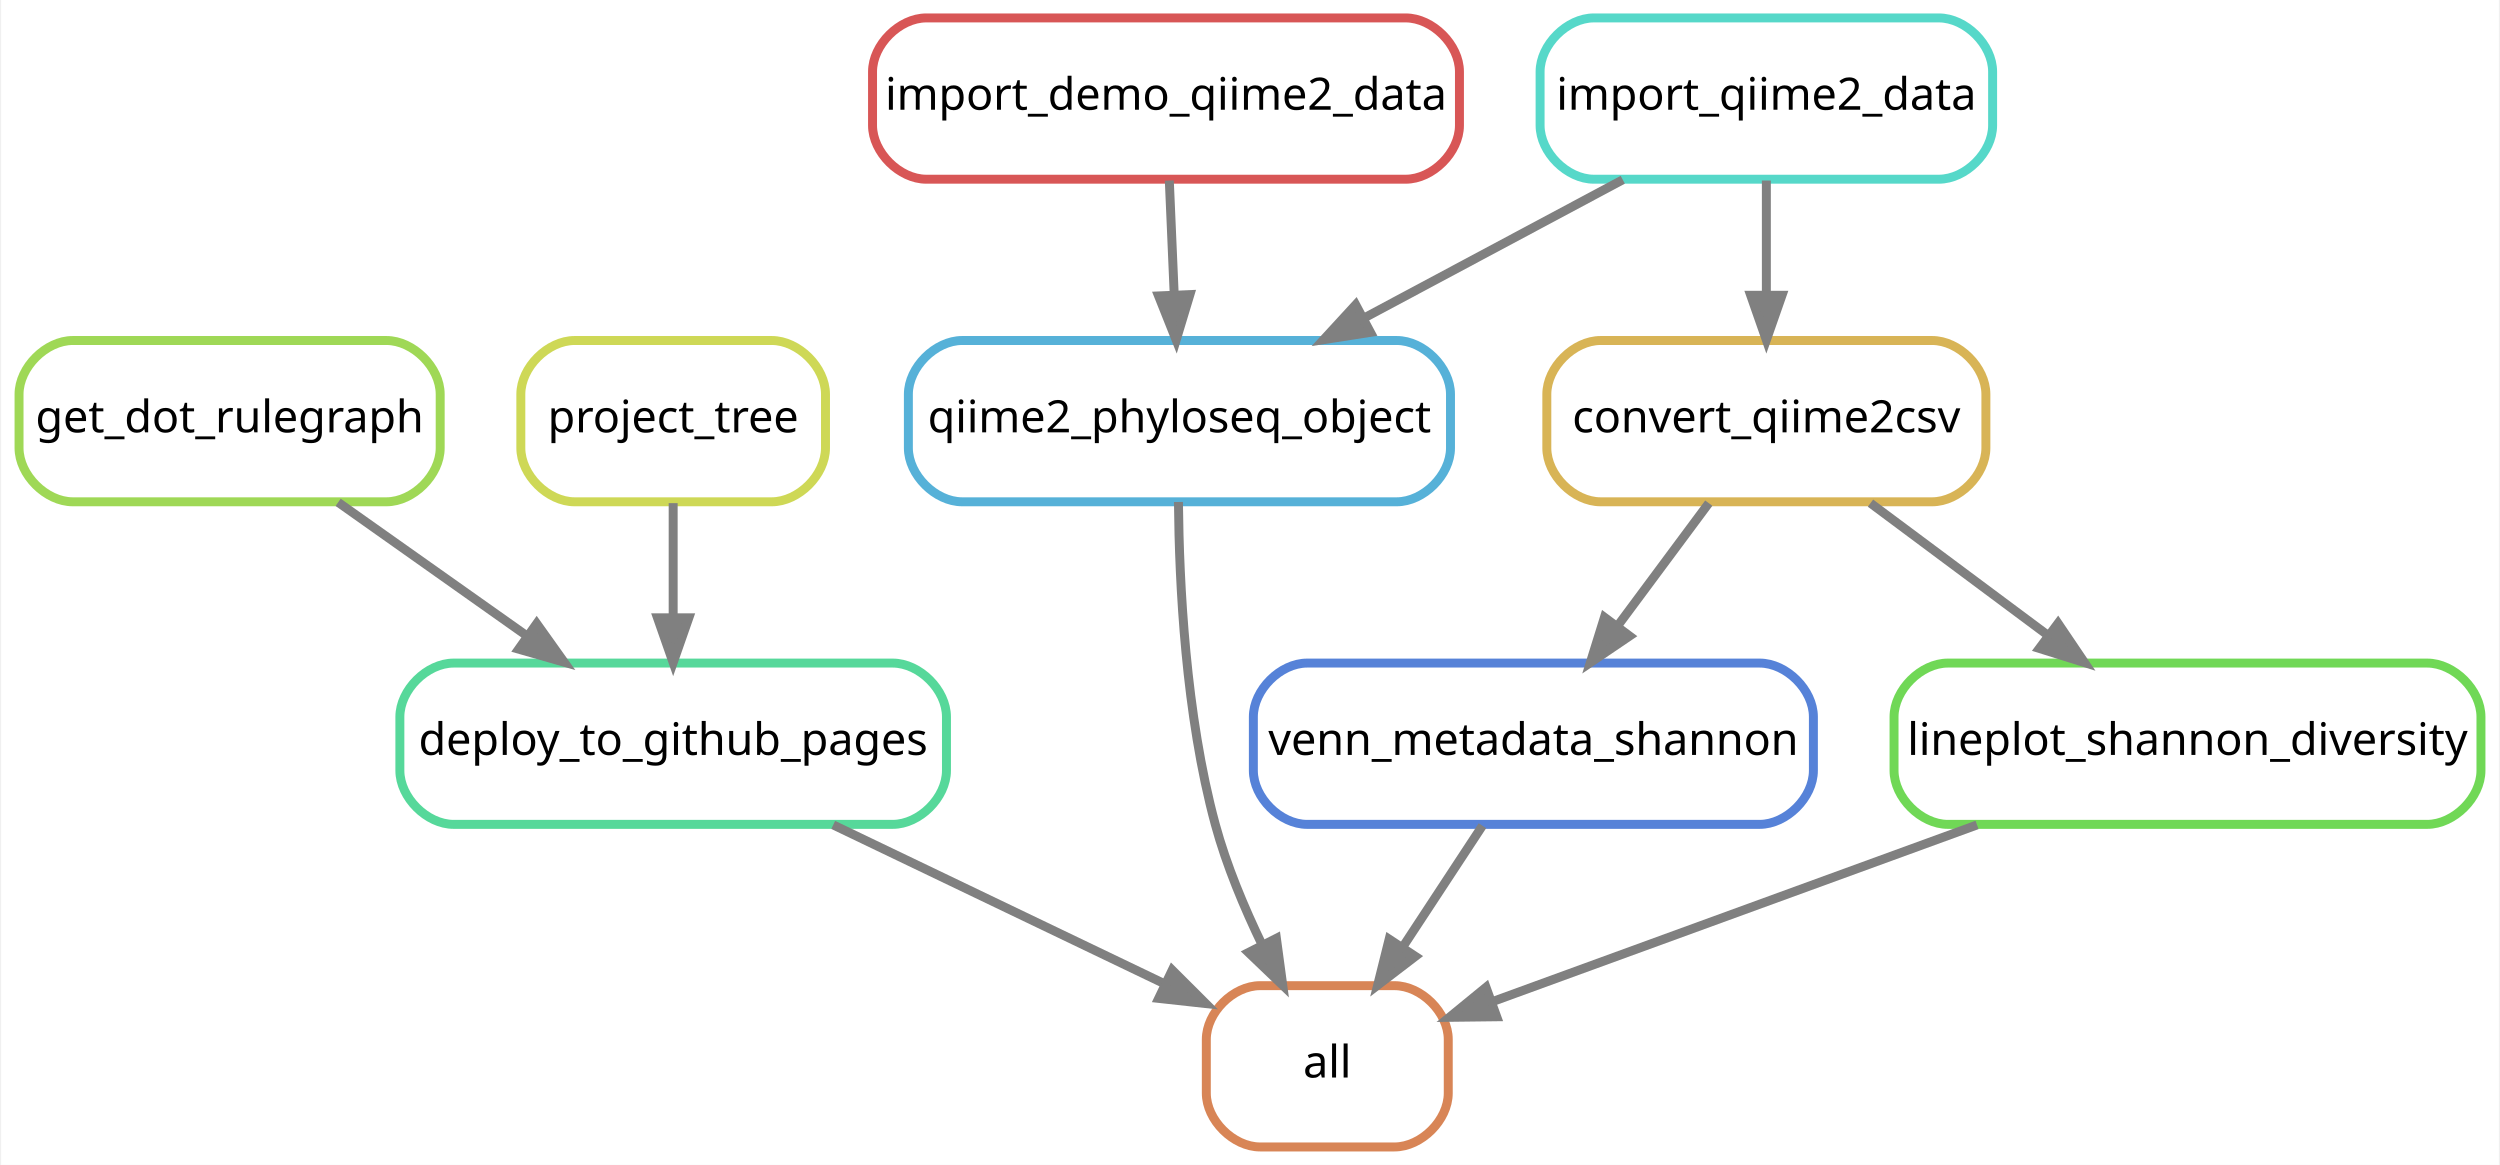
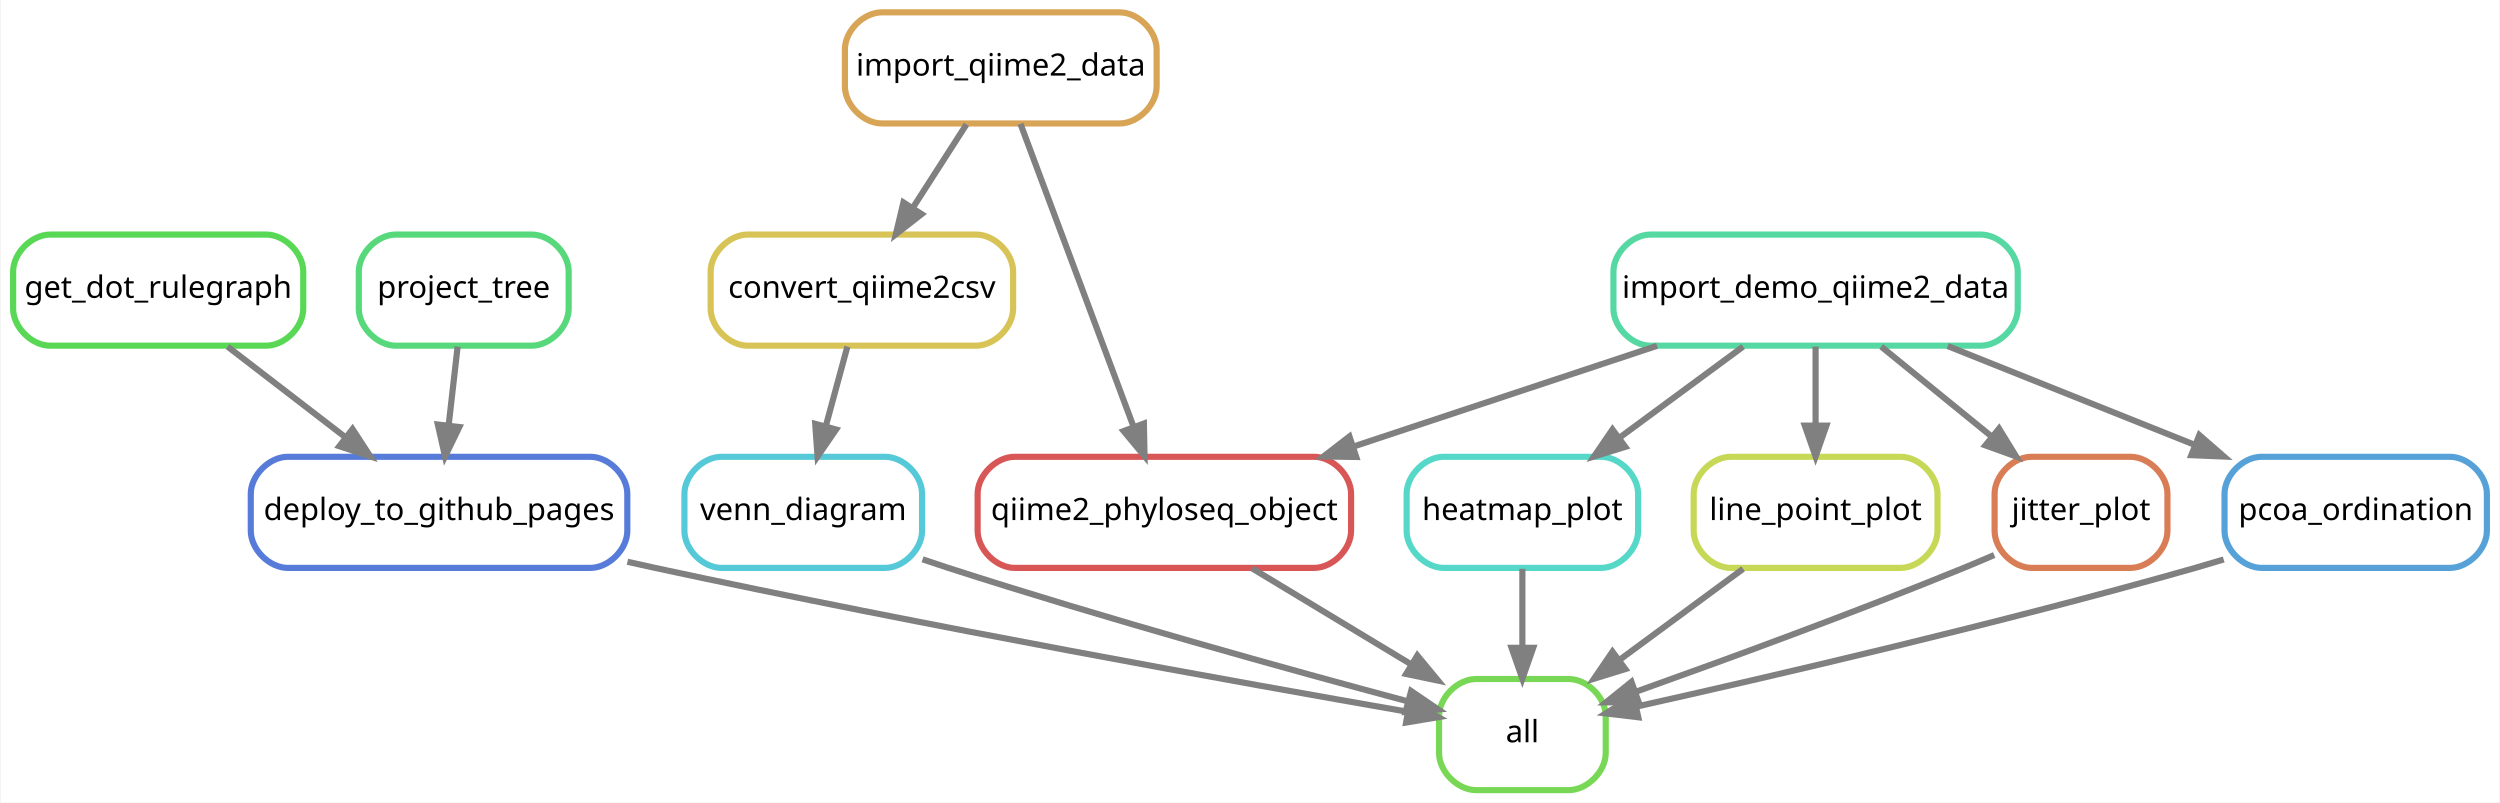
- <svg xmlns="http://www.w3.org/2000/svg" width="558pt" height="260pt" viewBox="0.00 0.00 557.50 260.00">
+ <svg xmlns="http://www.w3.org/2000/svg" width="810pt" height="260pt" viewBox="0.00 0.00 809.50 260.00">
  <g id="graph0" class="graph" transform="scale(1 1) rotate(0) translate(4 256)">
-     <polygon fill="white" stroke="none" points="-4,4 -4,-256 553.5,-256 553.5,4 -4,4" />
+     <polygon fill="white" stroke="none" points="-4,4 -4,-256 805.5,-256 805.5,4 -4,4" />
    <g id="node1" class="node">
-       <path fill="none" stroke="#d88556" stroke-width="2" d="M307,-36C307,-36 277,-36 277,-36 271,-36 265,-30 265,-24 265,-24 265,-12 265,-12 265,-6 271,0 277,0 277,0 307,0 307,0 313,0 319,-6 319,-12 319,-12 319,-24 319,-24 319,-30 313,-36 307,-36" />
-       <text text-anchor="middle" x="292" y="-15.5" font-family="sans" font-size="10.00">all</text>
+       <path fill="none" stroke="#78d856" stroke-width="2" d="M504,-36C504,-36 474,-36 474,-36 468,-36 462,-30 462,-24 462,-24 462,-12 462,-12 462,-6 468,0 474,0 474,0 504,0 504,0 510,0 516,-6 516,-12 516,-12 516,-24 516,-24 516,-30 510,-36 504,-36" />
+       <text text-anchor="middle" x="489" y="-15.5" font-family="sans" font-size="10.00">all</text>
    </g>
    <g id="node2" class="node">
-       <path fill="none" stroke="#56d89a" stroke-width="2" d="M195,-108C195,-108 97,-108 97,-108 91,-108 85,-102 85,-96 85,-96 85,-84 85,-84 85,-78 91,-72 97,-72 97,-72 195,-72 195,-72 201,-72 207,-78 207,-84 207,-84 207,-96 207,-96 207,-102 201,-108 195,-108" />
-       <text text-anchor="middle" x="146" y="-87.5" font-family="sans" font-size="10.00">deploy_to_github_pages</text>
+       <path fill="none" stroke="#567bd8" stroke-width="2" d="M187,-108C187,-108 89,-108 89,-108 83,-108 77,-102 77,-96 77,-96 77,-84 77,-84 77,-78 83,-72 89,-72 89,-72 187,-72 187,-72 193,-72 199,-78 199,-84 199,-84 199,-96 199,-96 199,-102 193,-108 187,-108" />
+       <text text-anchor="middle" x="138" y="-87.5" font-family="sans" font-size="10.00">deploy_to_github_pages</text>
+     </g>
+     <g id="edge7" class="edge">
+       <path fill="none" stroke="grey" stroke-width="2" d="M199.04,-73.98C202.07,-73.3 205.07,-72.63 208,-72 294.9,-53.27 397.71,-34.81 451.66,-25.41" />
+       <polygon fill="grey" stroke="grey" stroke-width="2" points="452.53,-28.81 461.78,-23.65 451.33,-21.91 452.53,-28.81" />
+     </g>
+     <g id="node3" class="node">
+       <path fill="none" stroke="#59d856" stroke-width="2" d="M82,-180C82,-180 12,-180 12,-180 6,-180 0,-174 0,-168 0,-168 0,-156 0,-156 0,-150 6,-144 12,-144 12,-144 82,-144 82,-144 88,-144 94,-150 94,-156 94,-156 94,-168 94,-168 94,-174 88,-180 82,-180" />
+       <text text-anchor="middle" x="47" y="-159.5" font-family="sans" font-size="10.00">get_dot_rulegraph</text>
+     </g>
+     <g id="edge8" class="edge">
+       <path fill="none" stroke="grey" stroke-width="2" d="M69.49,-143.7C80.96,-134.88 95.06,-124.03 107.48,-114.47" />
+       <polygon fill="grey" stroke="grey" stroke-width="2" points="109.97,-116.98 115.76,-108.1 105.7,-111.43 109.97,-116.98" />
+     </g>
+     <g id="node4" class="node">
+       <path fill="none" stroke="#56d87b" stroke-width="2" d="M168,-180C168,-180 124,-180 124,-180 118,-180 112,-174 112,-168 112,-168 112,-156 112,-156 112,-150 118,-144 124,-144 124,-144 168,-144 168,-144 174,-144 180,-150 180,-156 180,-156 180,-168 180,-168 180,-174 174,-180 168,-180" />
+       <text text-anchor="middle" x="146" y="-159.5" font-family="sans" font-size="10.00">project_tree</text>
+     </g>
+     <g id="edge9" class="edge">
+       <path fill="none" stroke="grey" stroke-width="2" d="M144.02,-143.7C143.14,-135.98 142.08,-126.71 141.1,-118.11" />
+       <polygon fill="grey" stroke="grey" stroke-width="2" points="144.57,-117.64 139.95,-108.1 137.61,-118.44 144.57,-117.64" />
+     </g>
+     <g id="node5" class="node">
+       <path fill="none" stroke="#d85656" stroke-width="2" d="M421.5,-108C421.5,-108 324.5,-108 324.5,-108 318.5,-108 312.5,-102 312.5,-96 312.5,-96 312.5,-84 312.5,-84 312.5,-78 318.5,-72 324.5,-72 324.5,-72 421.5,-72 421.5,-72 427.5,-72 433.5,-78 433.5,-84 433.5,-84 433.5,-96 433.5,-96 433.5,-102 427.5,-108 421.5,-108" />
+       <text text-anchor="middle" x="373" y="-87.5" font-family="sans" font-size="10.00">qiime2_phyloseq_object</text>
+     </g>
+     <g id="edge1" class="edge">
+       <path fill="none" stroke="grey" stroke-width="2" d="M401.38,-71.88C416.88,-62.52 436.25,-50.83 452.83,-40.83" />
+       <polygon fill="grey" stroke="grey" stroke-width="2" points="454.96,-43.63 461.71,-35.47 451.34,-37.64 454.96,-43.63" />
+     </g>
+     <g id="node6" class="node">
+       <path fill="none" stroke="#d8a456" stroke-width="2" d="M358.5,-252C358.5,-252 281.5,-252 281.5,-252 275.5,-252 269.5,-246 269.5,-240 269.5,-240 269.5,-228 269.5,-228 269.5,-222 275.5,-216 281.5,-216 281.5,-216 358.5,-216 358.5,-216 364.5,-216 370.5,-222 370.5,-228 370.5,-228 370.5,-240 370.5,-240 370.5,-246 364.5,-252 358.5,-252" />
+       <text text-anchor="middle" x="320" y="-231.5" font-family="sans" font-size="10.00">import_qiime2_data</text>
+     </g>
+     <g id="edge11" class="edge">
+       <path fill="none" stroke="grey" stroke-width="2" d="M326.39,-215.87C335.51,-191.46 352.31,-146.43 363.06,-117.64" />
+       <polygon fill="grey" stroke="grey" stroke-width="2" points="366.37,-118.78 366.58,-108.19 359.81,-116.33 366.37,-118.78" />
+     </g>
+     <g id="node9" class="node">
+       <path fill="none" stroke="#d8c356" stroke-width="2" d="M312,-180C312,-180 238,-180 238,-180 232,-180 226,-174 226,-168 226,-168 226,-156 226,-156 226,-150 232,-144 238,-144 238,-144 312,-144 312,-144 318,-144 324,-150 324,-156 324,-156 324,-168 324,-168 324,-174 318,-180 312,-180" />
+       <text text-anchor="middle" x="275" y="-159.5" font-family="sans" font-size="10.00">convert_qiime2csv</text>
+     </g>
+     <g id="edge13" class="edge">
+       <path fill="none" stroke="grey" stroke-width="2" d="M308.88,-215.7C303.64,-207.56 297.3,-197.69 291.52,-188.7" />
+       <polygon fill="grey" stroke="grey" stroke-width="2" points="294.35,-186.62 286,-180.1 288.46,-190.41 294.35,-186.62" />
+     </g>
+     <g id="node7" class="node">
+       <path fill="none" stroke="#56d8a2" stroke-width="2" d="M637.5,-180C637.5,-180 530.5,-180 530.5,-180 524.5,-180 518.5,-174 518.5,-168 518.5,-168 518.5,-156 518.5,-156 518.5,-150 524.5,-144 530.5,-144 530.5,-144 637.5,-144 637.5,-144 643.5,-144 649.5,-150 649.5,-156 649.5,-156 649.5,-168 649.5,-168 649.5,-174 643.5,-180 637.5,-180" />
+       <text text-anchor="middle" x="584" y="-159.5" font-family="sans" font-size="10.00">import_demo_qiime2_data</text>
+     </g>
+     <g id="edge10" class="edge">
+       <path fill="none" stroke="grey" stroke-width="2" d="M532.65,-143.97C503.04,-134.14 465.63,-121.73 434.46,-111.39" />
+       <polygon fill="grey" stroke="grey" stroke-width="2" points="435.17,-107.94 424.58,-108.11 432.97,-114.58 435.17,-107.94" />
+     </g>
+     <g id="node10" class="node">
+       <path fill="none" stroke="#c6d856" stroke-width="2" d="M611.5,-108C611.5,-108 556.5,-108 556.5,-108 550.5,-108 544.5,-102 544.5,-96 544.5,-96 544.5,-84 544.5,-84 544.5,-78 550.5,-72 556.5,-72 556.5,-72 611.5,-72 611.5,-72 617.5,-72 623.5,-78 623.5,-84 623.5,-84 623.5,-96 623.5,-96 623.5,-102 617.5,-108 611.5,-108" />
+       <text text-anchor="middle" x="584" y="-87.5" font-family="sans" font-size="10.00">line_point_plot</text>
+     </g>
+     <g id="edge14" class="edge">
+       <path fill="none" stroke="grey" stroke-width="2" d="M584,-143.7C584,-135.98 584,-126.71 584,-118.11" />
+       <polygon fill="grey" stroke="grey" stroke-width="2" points="587.5,-118.1 584,-108.1 580.5,-118.1 587.5,-118.1" />
+     </g>
+     <g id="node11" class="node">
+       <path fill="none" stroke="#d87d56" stroke-width="2" d="M686,-108C686,-108 654,-108 654,-108 648,-108 642,-102 642,-96 642,-96 642,-84 642,-84 642,-78 648,-72 654,-72 654,-72 686,-72 686,-72 692,-72 698,-78 698,-84 698,-84 698,-96 698,-96 698,-102 692,-108 686,-108" />
+       <text text-anchor="middle" x="670" y="-87.5" font-family="sans" font-size="10.00">jitter_plot</text>
+     </g>
+     <g id="edge15" class="edge">
+       <path fill="none" stroke="grey" stroke-width="2" d="M605.26,-143.7C616.09,-134.88 629.42,-124.03 641.16,-114.47" />
+       <polygon fill="grey" stroke="grey" stroke-width="2" points="643.44,-117.13 648.99,-108.1 639.02,-111.7 643.44,-117.13" />
+     </g>
+     <g id="node12" class="node">
+       <path fill="none" stroke="#56a2d8" stroke-width="2" d="M789.5,-108C789.5,-108 728.5,-108 728.5,-108 722.5,-108 716.5,-102 716.5,-96 716.5,-96 716.5,-84 716.5,-84 716.5,-78 722.5,-72 728.5,-72 728.5,-72 789.5,-72 789.5,-72 795.5,-72 801.5,-78 801.5,-84 801.5,-84 801.5,-96 801.5,-96 801.5,-102 795.5,-108 789.5,-108" />
+       <text text-anchor="middle" x="759" y="-87.5" font-family="sans" font-size="10.00">pcoa_ordination</text>
+     </g>
+     <g id="edge16" class="edge">
+       <path fill="none" stroke="grey" stroke-width="2" d="M626.81,-143.88C650.95,-134.22 681.28,-122.09 706.81,-111.88" />
+       <polygon fill="grey" stroke="grey" stroke-width="2" points="708.34,-115.03 716.33,-108.07 705.74,-108.53 708.34,-115.03" />
+     </g>
+     <g id="node13" class="node">
+       <path fill="none" stroke="#56d8c9" stroke-width="2" d="M514.5,-108C514.5,-108 463.5,-108 463.5,-108 457.5,-108 451.5,-102 451.5,-96 451.5,-96 451.5,-84 451.5,-84 451.5,-78 457.5,-72 463.5,-72 463.5,-72 514.5,-72 514.5,-72 520.5,-72 526.5,-78 526.5,-84 526.5,-84 526.5,-96 526.5,-96 526.5,-102 520.5,-108 514.5,-108" />
+       <text text-anchor="middle" x="489" y="-87.5" font-family="sans" font-size="10.00">heatmap_plot</text>
+     </g>
+     <g id="edge17" class="edge">
+       <path fill="none" stroke="grey" stroke-width="2" d="M560.52,-143.7C548.44,-134.8 533.55,-123.82 520.48,-114.2" />
+       <polygon fill="grey" stroke="grey" stroke-width="2" points="522.34,-111.22 512.21,-108.1 518.19,-116.85 522.34,-111.22" />
+     </g>
+     <g id="node8" class="node">
+       <path fill="none" stroke="#56c9d8" stroke-width="2" d="M282.5,-108C282.5,-108 229.5,-108 229.5,-108 223.5,-108 217.5,-102 217.5,-96 217.5,-96 217.5,-84 217.5,-84 217.5,-78 223.5,-72 229.5,-72 229.5,-72 282.5,-72 282.5,-72 288.5,-72 294.5,-78 294.5,-84 294.5,-84 294.5,-96 294.5,-96 294.5,-102 288.5,-108 282.5,-108" />
+       <text text-anchor="middle" x="256" y="-87.5" font-family="sans" font-size="10.00">venn_diagram</text>
+     </g>
+     <g id="edge5" class="edge">
+       <path fill="none" stroke="grey" stroke-width="2" d="M294.66,-74.78C297.47,-73.82 300.28,-72.88 303,-72 354.11,-55.5 413.97,-38.92 451.69,-28.81" />
+       <polygon fill="grey" stroke="grey" stroke-width="2" points="452.96,-32.1 461.71,-26.14 451.15,-25.33 452.96,-32.1" />
+     </g>
+     <g id="edge12" class="edge">
+       <path fill="none" stroke="grey" stroke-width="2" d="M270.3,-143.7C268.19,-135.9 265.64,-126.51 263.28,-117.83" />
+       <polygon fill="grey" stroke="grey" stroke-width="2" points="266.64,-116.84 260.64,-108.1 259.88,-118.67 266.64,-116.84" />
+     </g>
+     <g id="edge3" class="edge">
+       <path fill="none" stroke="grey" stroke-width="2" d="M560.52,-71.7C548.44,-62.8 533.55,-51.82 520.48,-42.2" />
+       <polygon fill="grey" stroke="grey" stroke-width="2" points="522.34,-39.22 512.21,-36.1 518.19,-44.85 522.34,-39.22" />
+     </g>
+     <g id="edge2" class="edge">
+       <path fill="none" stroke="grey" stroke-width="2" d="M641.87,-76.17C638.55,-74.73 635.21,-73.31 632,-72 596.26,-57.4 554.84,-42.24 525.81,-31.89" />
+       <polygon fill="grey" stroke="grey" stroke-width="2" points="526.68,-28.49 516.09,-28.44 524.34,-35.08 526.68,-28.49" />
+     </g>
+     <g id="edge6" class="edge">
+       <path fill="none" stroke="grey" stroke-width="2" d="M716.23,-74.73C713.12,-73.78 710.01,-72.86 707,-72 643.88,-54.04 569.41,-36.76 525.88,-27.05" />
+       <polygon fill="grey" stroke="grey" stroke-width="2" points="526.55,-23.61 516.02,-24.86 525.03,-30.45 526.55,-23.61" />
    </g>
    <g id="edge4" class="edge">
-       <path fill="none" stroke="grey" stroke-width="2" d="M181.72,-71.88C204.17,-61.11 233.06,-47.26 255.64,-36.43" />
-       <polygon fill="grey" stroke="grey" stroke-width="2" points="257.39,-39.48 264.89,-32 254.36,-33.16 257.39,-39.48" />
-     </g>
-     <g id="node3" class="node">
-       <path fill="none" stroke="#9fd856" stroke-width="2" d="M82,-180C82,-180 12,-180 12,-180 6,-180 0,-174 0,-168 0,-168 0,-156 0,-156 0,-150 6,-144 12,-144 12,-144 82,-144 82,-144 88,-144 94,-150 94,-156 94,-156 94,-168 94,-168 94,-174 88,-180 82,-180" />
-       <text text-anchor="middle" x="47" y="-159.5" font-family="sans" font-size="10.00">get_dot_rulegraph</text>
-     </g>
-     <g id="edge6" class="edge">
-       <path fill="none" stroke="grey" stroke-width="2" d="M71.22,-143.88C83.92,-134.89 99.66,-123.76 113.42,-114.03" />
-       <polygon fill="grey" stroke="grey" stroke-width="2" points="115.54,-116.82 121.69,-108.19 111.5,-111.11 115.54,-116.82" />
-     </g>
-     <g id="node4" class="node">
-       <path fill="none" stroke="#ced856" stroke-width="2" d="M168,-180C168,-180 124,-180 124,-180 118,-180 112,-174 112,-168 112,-168 112,-156 112,-156 112,-150 118,-144 124,-144 124,-144 168,-144 168,-144 174,-144 180,-150 180,-156 180,-156 180,-168 180,-168 180,-174 174,-180 168,-180" />
-       <text text-anchor="middle" x="146" y="-159.5" font-family="sans" font-size="10.00">project_tree</text>
-     </g>
-     <g id="edge5" class="edge">
-       <path fill="none" stroke="grey" stroke-width="2" d="M146,-143.7C146,-135.98 146,-126.71 146,-118.11" />
-       <polygon fill="grey" stroke="grey" stroke-width="2" points="149.5,-118.1 146,-108.1 142.5,-118.1 149.5,-118.1" />
-     </g>
-     <g id="node5" class="node">
-       <path fill="none" stroke="#56b1d8" stroke-width="2" d="M307.5,-180C307.5,-180 210.5,-180 210.5,-180 204.5,-180 198.5,-174 198.5,-168 198.5,-168 198.5,-156 198.5,-156 198.5,-150 204.5,-144 210.5,-144 210.5,-144 307.5,-144 307.5,-144 313.5,-144 319.5,-150 319.5,-156 319.5,-156 319.5,-168 319.5,-168 319.5,-174 313.5,-180 307.5,-180" />
-       <text text-anchor="middle" x="259" y="-159.5" font-family="sans" font-size="10.00">qiime2_phyloseq_object</text>
-     </g>
-     <g id="edge3" class="edge">
-       <path fill="none" stroke="grey" stroke-width="2" d="M258.78,-143.96C258.94,-125.81 260.37,-96.4 267,-72 269.48,-62.87 273.46,-53.38 277.52,-44.99" />
-       <polygon fill="grey" stroke="grey" stroke-width="2" points="280.64,-46.57 282.06,-36.07 274.4,-43.4 280.64,-46.57" />
-     </g>
-     <g id="node6" class="node">
-       <path fill="none" stroke="#56d8c9" stroke-width="2" d="M428.5,-252C428.5,-252 351.5,-252 351.5,-252 345.5,-252 339.5,-246 339.5,-240 339.5,-240 339.5,-228 339.5,-228 339.5,-222 345.5,-216 351.5,-216 351.5,-216 428.5,-216 428.5,-216 434.5,-216 440.5,-222 440.5,-228 440.5,-228 440.5,-240 440.5,-240 440.5,-246 434.5,-252 428.5,-252" />
-       <text text-anchor="middle" x="390" y="-231.5" font-family="sans" font-size="10.00">import_qiime2_data</text>
-     </g>
-     <g id="edge8" class="edge">
-       <path fill="none" stroke="grey" stroke-width="2" d="M357.95,-215.88C340.51,-206.55 318.73,-194.92 300.06,-184.94" />
-       <polygon fill="grey" stroke="grey" stroke-width="2" points="301.64,-181.82 291.17,-180.19 298.34,-187.99 301.64,-181.82" />
-     </g>
-     <g id="node9" class="node">
-       <path fill="none" stroke="#d8b456" stroke-width="2" d="M427,-180C427,-180 353,-180 353,-180 347,-180 341,-174 341,-168 341,-168 341,-156 341,-156 341,-150 347,-144 353,-144 353,-144 427,-144 427,-144 433,-144 439,-150 439,-156 439,-156 439,-168 439,-168 439,-174 433,-180 427,-180" />
-       <text text-anchor="middle" x="390" y="-159.5" font-family="sans" font-size="10.00">convert_qiime2csv</text>
-     </g>
-     <g id="edge10" class="edge">
-       <path fill="none" stroke="grey" stroke-width="2" d="M390,-215.7C390,-207.98 390,-198.71 390,-190.11" />
-       <polygon fill="grey" stroke="grey" stroke-width="2" points="393.5,-190.1 390,-180.1 386.5,-190.1 393.5,-190.1" />
-     </g>
-     <g id="node7" class="node">
-       <path fill="none" stroke="#d85656" stroke-width="2" d="M309.5,-252C309.5,-252 202.5,-252 202.5,-252 196.5,-252 190.5,-246 190.5,-240 190.5,-240 190.5,-228 190.5,-228 190.5,-222 196.5,-216 202.5,-216 202.5,-216 309.5,-216 309.5,-216 315.5,-216 321.5,-222 321.5,-228 321.5,-228 321.5,-240 321.5,-240 321.5,-246 315.5,-252 309.5,-252" />
-       <text text-anchor="middle" x="256" y="-231.5" font-family="sans" font-size="10.00">import_demo_qiime2_data</text>
-     </g>
-     <g id="edge7" class="edge">
-       <path fill="none" stroke="grey" stroke-width="2" d="M256.74,-215.7C257.07,-207.98 257.47,-198.71 257.84,-190.11" />
-       <polygon fill="grey" stroke="grey" stroke-width="2" points="261.34,-190.25 258.27,-180.1 254.34,-189.95 261.34,-190.25" />
-     </g>
-     <g id="node8" class="node">
-       <path fill="none" stroke="#5682d8" stroke-width="2" d="M388.5,-108C388.5,-108 287.5,-108 287.5,-108 281.5,-108 275.5,-102 275.5,-96 275.5,-96 275.5,-84 275.5,-84 275.5,-78 281.5,-72 287.5,-72 287.5,-72 388.5,-72 388.5,-72 394.5,-72 400.5,-78 400.5,-84 400.5,-84 400.5,-96 400.5,-96 400.5,-102 394.5,-108 388.5,-108" />
-       <text text-anchor="middle" x="338" y="-87.5" font-family="sans" font-size="10.00">venn_metadata_shannon</text>
-     </g>
-     <g id="edge2" class="edge">
-       <path fill="none" stroke="grey" stroke-width="2" d="M326.63,-71.7C321.28,-63.56 314.8,-53.69 308.89,-44.7" />
-       <polygon fill="grey" stroke="grey" stroke-width="2" points="311.66,-42.54 303.24,-36.1 305.81,-46.38 311.66,-42.54" />
-     </g>
-     <g id="edge9" class="edge">
-       <path fill="none" stroke="grey" stroke-width="2" d="M377.15,-143.7C370.97,-135.39 363.46,-125.28 356.68,-116.14" />
-       <polygon fill="grey" stroke="grey" stroke-width="2" points="359.48,-114.04 350.71,-108.1 353.86,-118.22 359.48,-114.04" />
-     </g>
-     <g id="node10" class="node">
-       <path fill="none" stroke="#70d856" stroke-width="2" d="M537.5,-108C537.5,-108 430.5,-108 430.5,-108 424.5,-108 418.5,-102 418.5,-96 418.5,-96 418.5,-84 418.5,-84 418.5,-78 424.5,-72 430.5,-72 430.5,-72 537.5,-72 537.5,-72 543.5,-72 549.5,-78 549.5,-84 549.5,-84 549.5,-96 549.5,-96 549.5,-102 543.5,-108 537.5,-108" />
-       <text text-anchor="middle" x="484" y="-87.5" font-family="sans" font-size="10.00">lineplot_shannon_diversity</text>
-     </g>
-     <g id="edge11" class="edge">
-       <path fill="none" stroke="grey" stroke-width="2" d="M413.24,-143.7C425.19,-134.8 439.92,-123.82 452.85,-114.2" />
-       <polygon fill="grey" stroke="grey" stroke-width="2" points="455.1,-116.88 461.03,-108.1 450.92,-111.27 455.1,-116.88" />
-     </g>
-     <g id="edge1" class="edge">
-       <path fill="none" stroke="grey" stroke-width="2" d="M437.03,-71.88C403.67,-59.71 359.52,-43.62 328.73,-32.39" />
-       <polygon fill="grey" stroke="grey" stroke-width="2" points="329.82,-29.06 319.23,-28.93 327.43,-35.64 329.82,-29.06" />
+       <path fill="none" stroke="grey" stroke-width="2" d="M489,-71.7C489,-63.98 489,-54.71 489,-46.11" />
+       <polygon fill="grey" stroke="grey" stroke-width="2" points="492.5,-46.1 489,-36.1 485.5,-46.1 492.5,-46.1" />
    </g>
  </g>
</svg>
